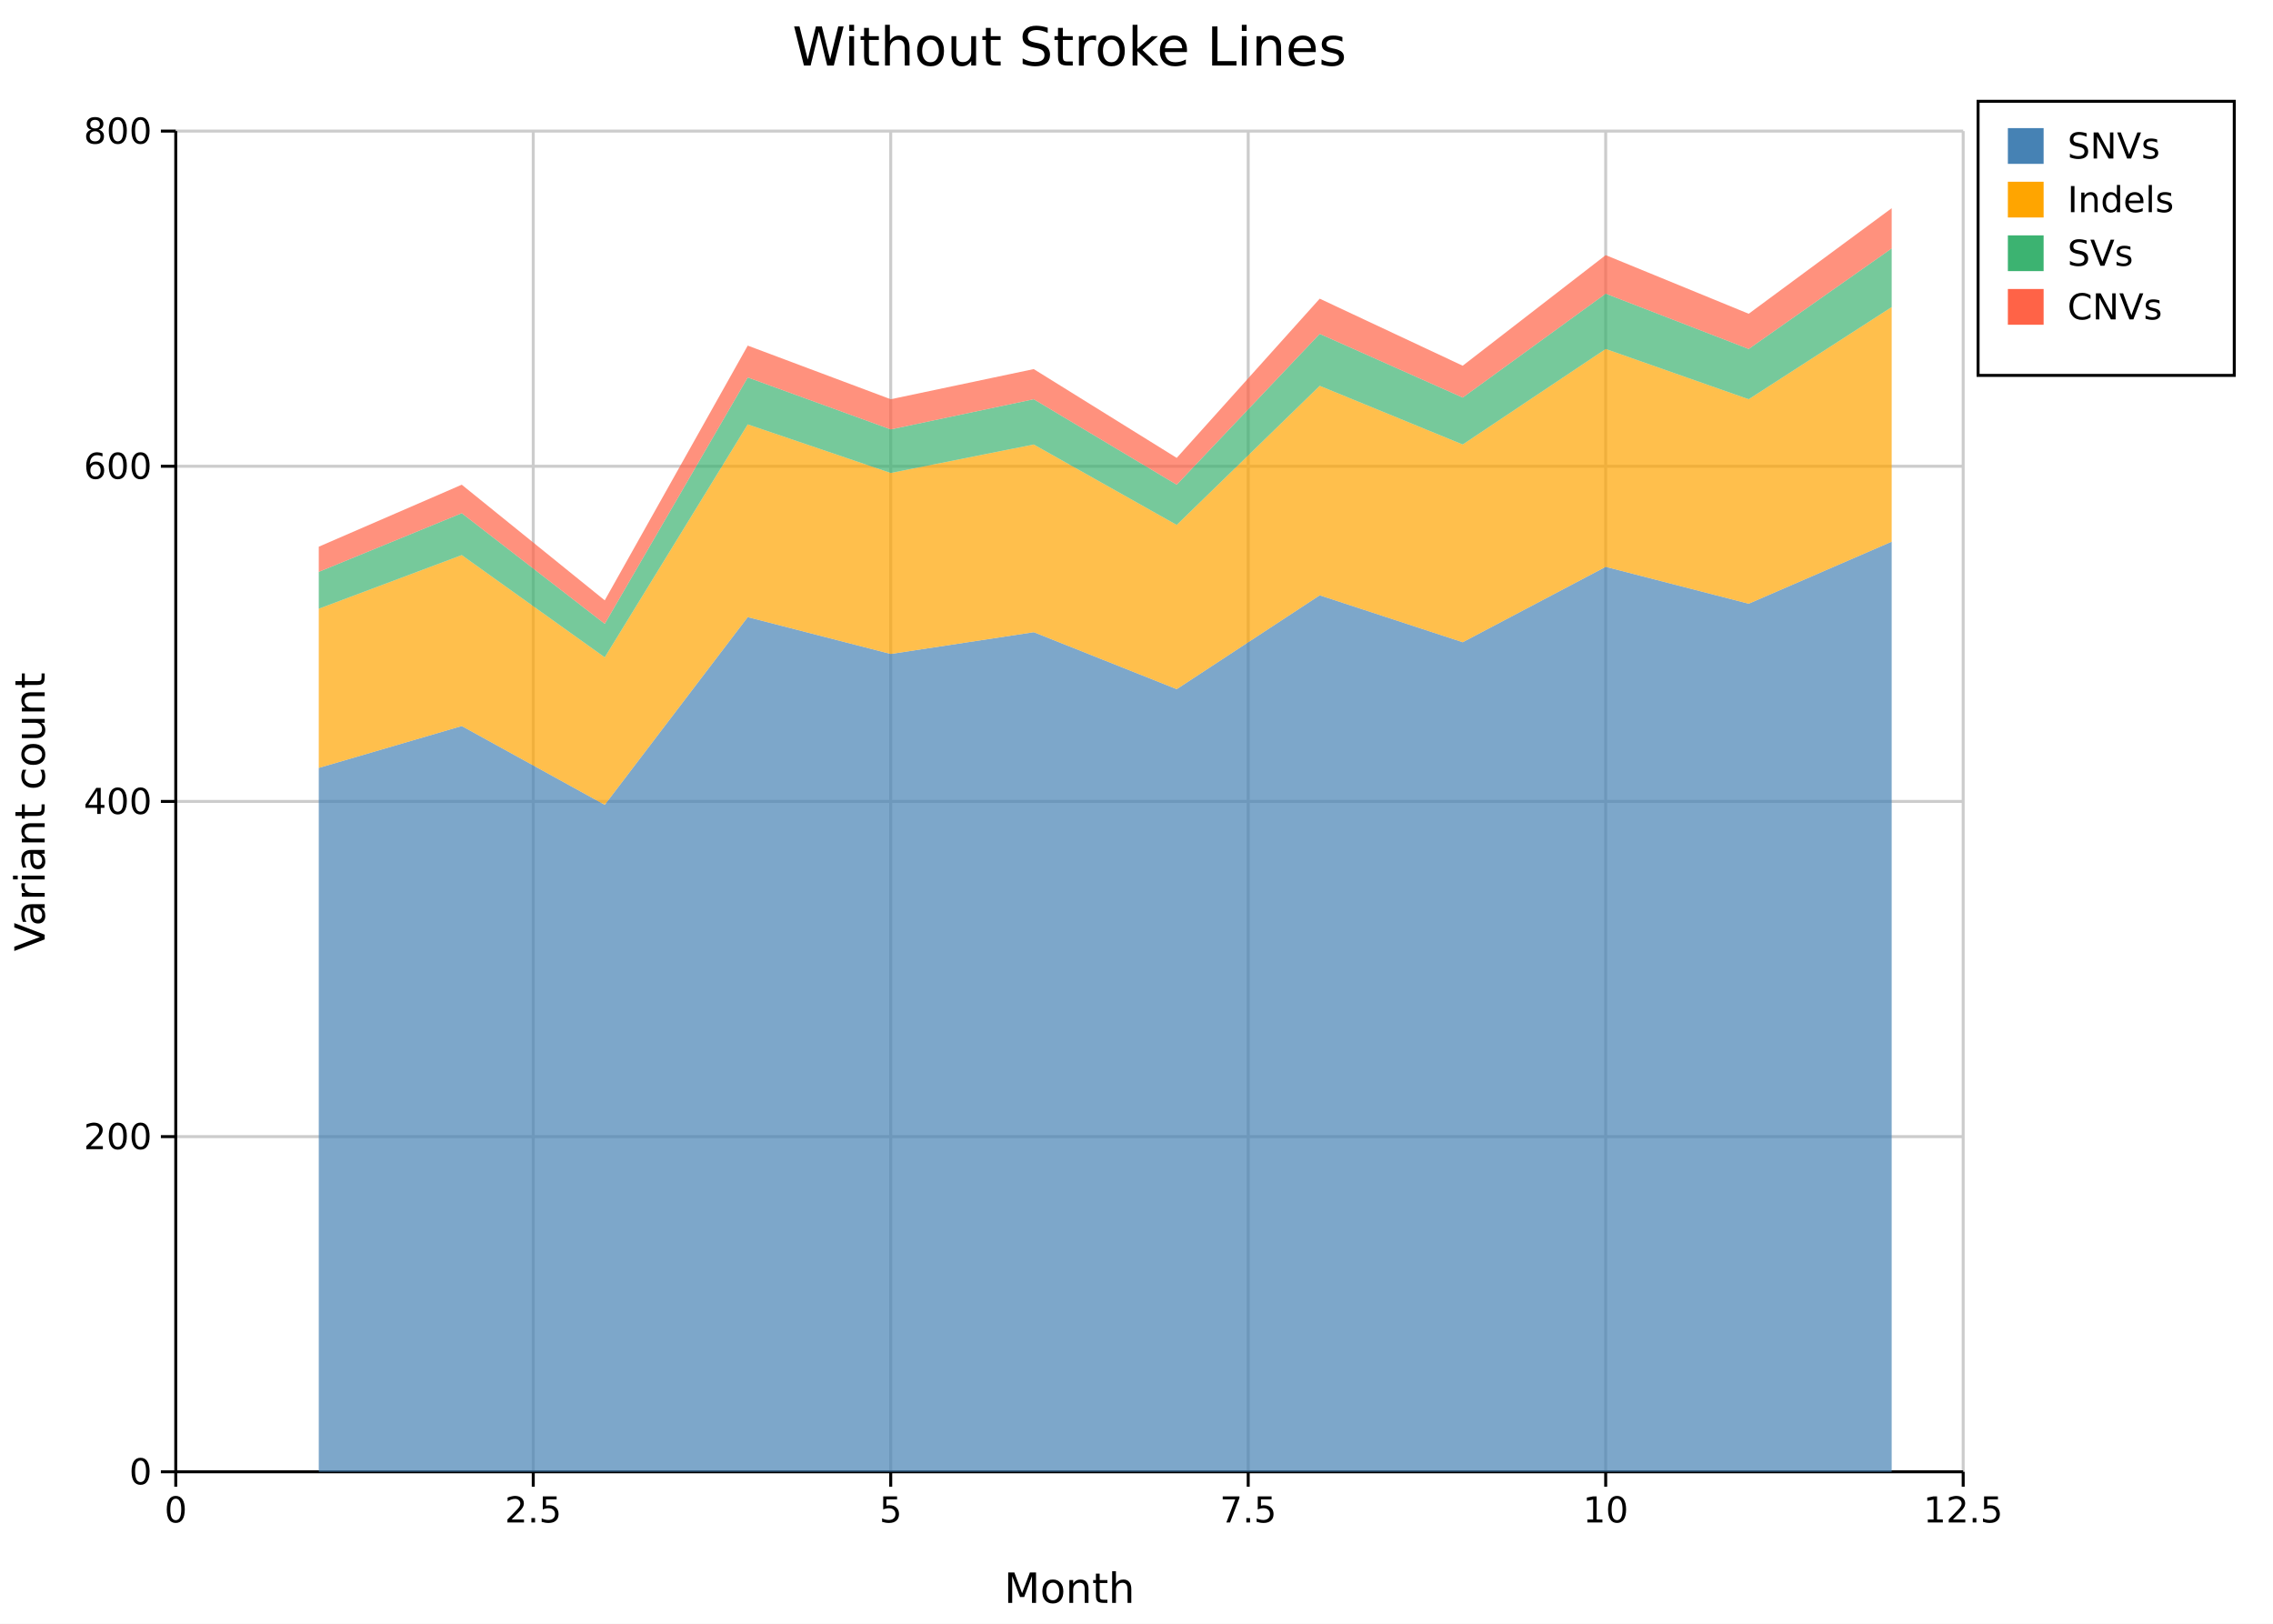
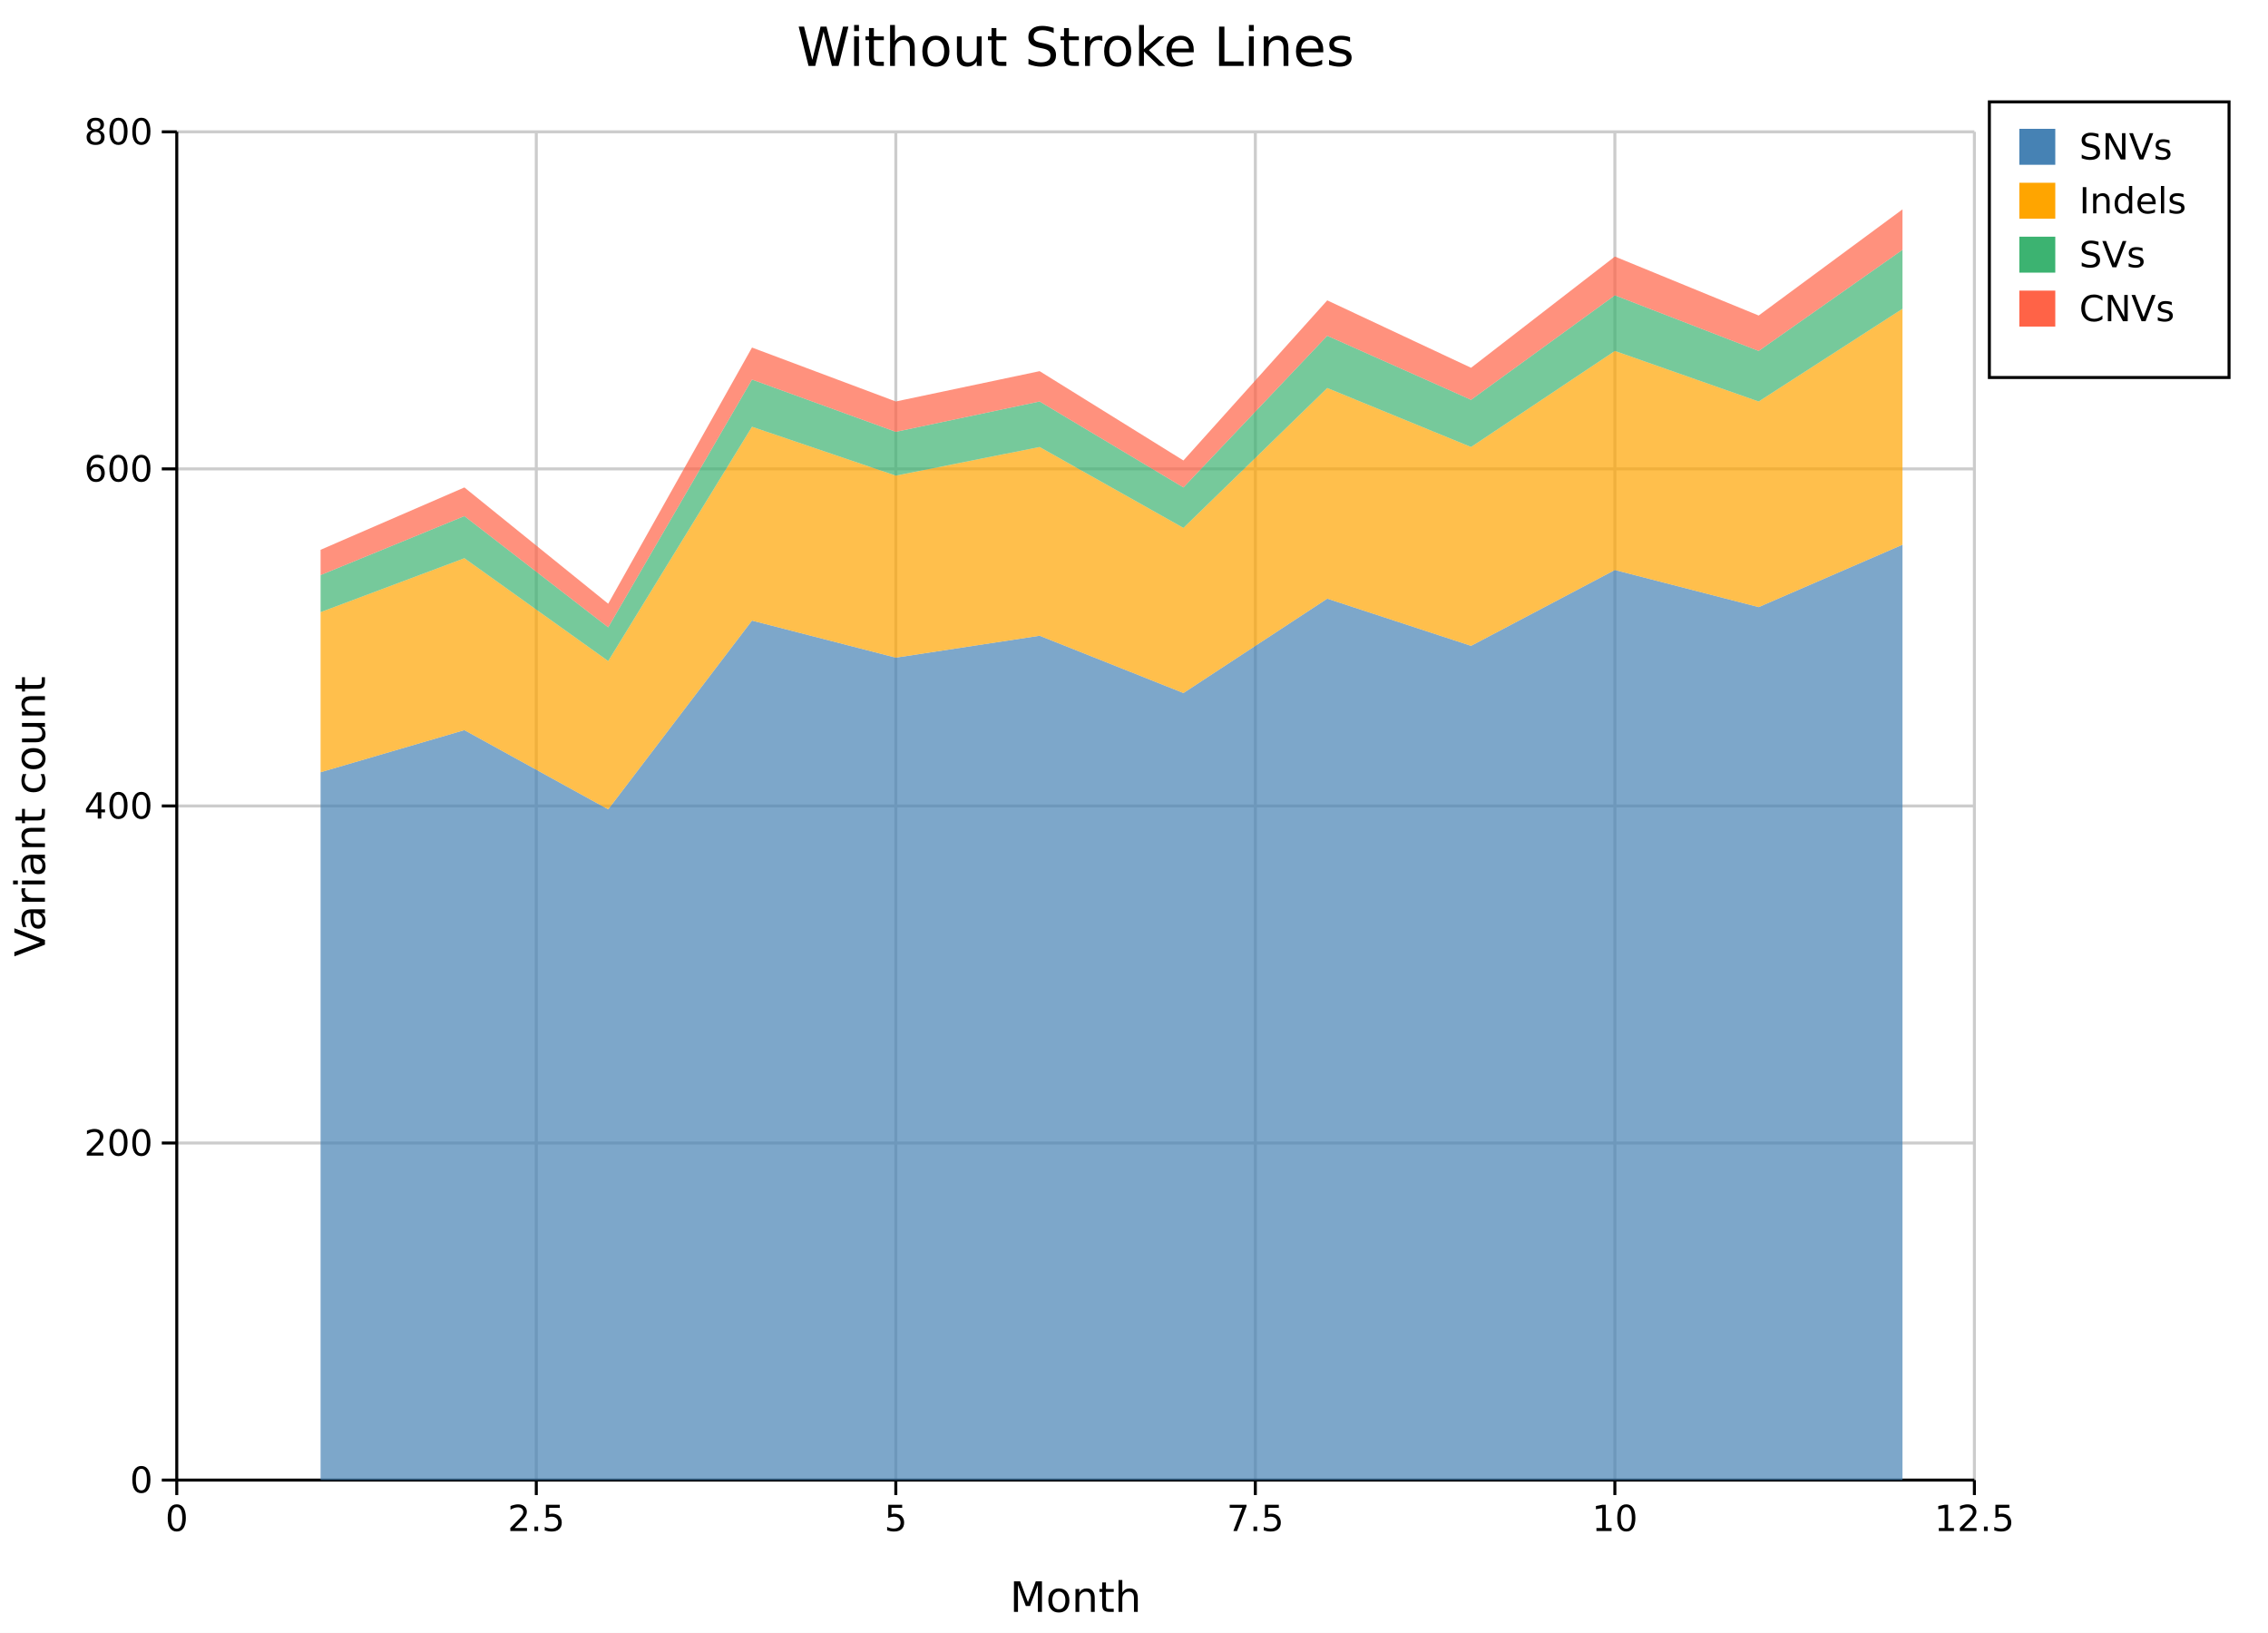
- <svg xmlns="http://www.w3.org/2000/svg" width="763" height="545" font-family="DejaVu Sans, Liberation Sans, Arial, sans-serif" fill="black">
+ <svg xmlns="http://www.w3.org/2000/svg" width="757" height="545" font-family="DejaVu Sans, Liberation Sans, Arial, sans-serif" fill="black">
  <rect width="100%" height="100%" fill="white" />
  <defs>
    <clipPath id="kuva-clip-2">
      <rect x="59" y="44" width="600" height="450" />
    </clipPath>
  </defs>
  <line x1="179" y1="44" x2="179" y2="494" stroke="#cccccc" stroke-width="1" />
  <line x1="299" y1="44" x2="299" y2="494" stroke="#cccccc" stroke-width="1" />
  <line x1="419" y1="44" x2="419" y2="494" stroke="#cccccc" stroke-width="1" />
  <line x1="539" y1="44" x2="539" y2="494" stroke="#cccccc" stroke-width="1" />
  <line x1="659" y1="44" x2="659" y2="494" stroke="#cccccc" stroke-width="1" />
  <line x1="59" y1="381.5" x2="659" y2="381.5" stroke="#cccccc" stroke-width="1" />
  <line x1="59" y1="269" x2="659" y2="269" stroke="#cccccc" stroke-width="1" />
  <line x1="59" y1="156.5" x2="659" y2="156.5" stroke="#cccccc" stroke-width="1" />
  <line x1="59" y1="44" x2="659" y2="44" stroke="#cccccc" stroke-width="1" />
  <line x1="59" y1="494" x2="659" y2="494" stroke="#000000" stroke-width="1" />
  <line x1="59" y1="44" x2="59" y2="494" stroke="#000000" stroke-width="1" />
  <line x1="59" y1="494" x2="59" y2="499" stroke="#000000" stroke-width="1" />
  <text x="59" y="511" font-size="12" text-anchor="middle">0</text>
  <line x1="179" y1="494" x2="179" y2="499" stroke="#000000" stroke-width="1" />
  <text x="179" y="511" font-size="12" text-anchor="middle">2.5</text>
  <line x1="299" y1="494" x2="299" y2="499" stroke="#000000" stroke-width="1" />
  <text x="299" y="511" font-size="12" text-anchor="middle">5</text>
  <line x1="419" y1="494" x2="419" y2="499" stroke="#000000" stroke-width="1" />
  <text x="419" y="511" font-size="12" text-anchor="middle">7.5</text>
  <line x1="539" y1="494" x2="539" y2="499" stroke="#000000" stroke-width="1" />
  <text x="539" y="511" font-size="12" text-anchor="middle">10</text>
  <line x1="659" y1="494" x2="659" y2="499" stroke="#000000" stroke-width="1" />
  <text x="659" y="511" font-size="12" text-anchor="middle">12.5</text>
  <line x1="54" y1="494" x2="59" y2="494" stroke="#000000" stroke-width="1" />
  <text x="51" y="498.2" font-size="12" text-anchor="end">0</text>
  <line x1="54" y1="381.5" x2="59" y2="381.5" stroke="#000000" stroke-width="1" />
  <text x="51" y="385.7" font-size="12" text-anchor="end">200</text>
  <line x1="54" y1="269" x2="59" y2="269" stroke="#000000" stroke-width="1" />
  <text x="51" y="273.2" font-size="12" text-anchor="end">400</text>
  <line x1="54" y1="156.5" x2="59" y2="156.5" stroke="#000000" stroke-width="1" />
  <text x="51" y="160.7" font-size="12" text-anchor="end">600</text>
  <line x1="54" y1="44" x2="59" y2="44" stroke="#000000" stroke-width="1" />
  <text x="51" y="48.2" font-size="12" text-anchor="end">800</text>
  <text x="359" y="538" font-size="14" text-anchor="middle">Month</text>
  <text x="15" y="272.5" font-size="14" text-anchor="middle" transform="rotate(-90,15,272.5)">Variant count</text>
  <text x="359" y="22" font-size="18" text-anchor="middle">Without Stroke Lines</text>
  <g clip-path="url(#kuva-clip-2)">
    <path d="M 107.0 257.75 L 155.0 243.69 L 203.0 270.13 L 251.0 207.13 L 299.0 219.5 L 347.0 212.19 L 395.0 231.31 L 443.0 199.81 L 491.0 215.56 L 539.0 190.25 L 587.0 202.63 L 635.0 181.81 L 635.0 494.0 L 587.0 494.0 L 539.0 494.0 L 491.0 494.0 L 443.0 494.0 L 395.0 494.0 L 347.0 494.0 L 299.0 494.0 L 251.0 494.0 L 203.0 494.0 L 155.0 494.0 L 107.0 494.0 Z" stroke="none" stroke-width="0" fill="#4682b4" fill-opacity="0.7" />
    <path d="M 107.0 204.31 L 155.0 186.31 L 203.0 220.63 L 251.0 142.44 L 299.0 158.75 L 347.0 149.19 L 395.0 176.19 L 443.0 129.5 L 491.0 149.19 L 539.0 117.13 L 587.0 134.0 L 635.0 103.06 L 635.0 181.81 L 587.0 202.63 L 539.0 190.25 L 491.0 215.56 L 443.0 199.81 L 395.0 231.31 L 347.0 212.19 L 299.0 219.5 L 251.0 207.13 L 203.0 270.13 L 155.0 243.69 L 107.0 257.75 Z" stroke="none" stroke-width="0" fill="#ffa500" fill-opacity="0.7" />
    <path d="M 107.0 191.94 L 155.0 172.25 L 203.0 209.38 L 251.0 126.69 L 299.0 144.13 L 347.0 134.0 L 395.0 162.69 L 443.0 112.06 L 491.0 133.44 L 539.0 98.56 L 587.0 117.13 L 635.0 83.38 L 635.0 103.06 L 587.0 134.0 L 539.0 117.13 L 491.0 149.19 L 443.0 129.5 L 395.0 176.19 L 347.0 149.19 L 299.0 158.75 L 251.0 142.44 L 203.0 220.63 L 155.0 186.31 L 107.0 204.31 Z" stroke="none" stroke-width="0" fill="mediumseagreen" fill-opacity="0.7" />
    <path d="M 107.0 183.5 L 155.0 162.69 L 203.0 201.5 L 251.0 116.0 L 299.0 134.0 L 347.0 123.88 L 395.0 153.69 L 443.0 100.25 L 491.0 122.75 L 539.0 85.63 L 587.0 105.31 L 635.0 69.88 L 635.0 83.38 L 587.0 117.13 L 539.0 98.56 L 491.0 133.44 L 443.0 112.06 L 395.0 162.69 L 347.0 134.0 L 299.0 144.13 L 251.0 126.69 L 203.0 209.38 L 155.0 172.25 L 107.0 191.94 Z" stroke="none" stroke-width="0" fill="#ff6347" fill-opacity="0.7" />
  </g>
-   <rect x="664" y="34" width="86" height="92" fill="#ffffff" />
-   <rect x="664" y="34" width="86" height="92" fill="none" stroke="#000000" stroke-width="1" />
+   <rect x="664" y="34" width="80" height="92" fill="#ffffff" />
+   <rect x="664" y="34" width="80" height="92" fill="none" stroke="#000000" stroke-width="1" />
  <text x="694" y="53.2" font-size="12" text-anchor="start">SNVs</text>
  <rect x="674" y="43" width="12" height="12" fill="#4682b4" />
  <text x="694" y="71.2" font-size="12" text-anchor="start">Indels</text>
  <rect x="674" y="61" width="12" height="12" fill="#ffa500" />
  <text x="694" y="89.2" font-size="12" text-anchor="start">SVs</text>
  <rect x="674" y="79" width="12" height="12" fill="mediumseagreen" />
  <text x="694" y="107.2" font-size="12" text-anchor="start">CNVs</text>
  <rect x="674" y="97" width="12" height="12" fill="#ff6347" />
</svg>
